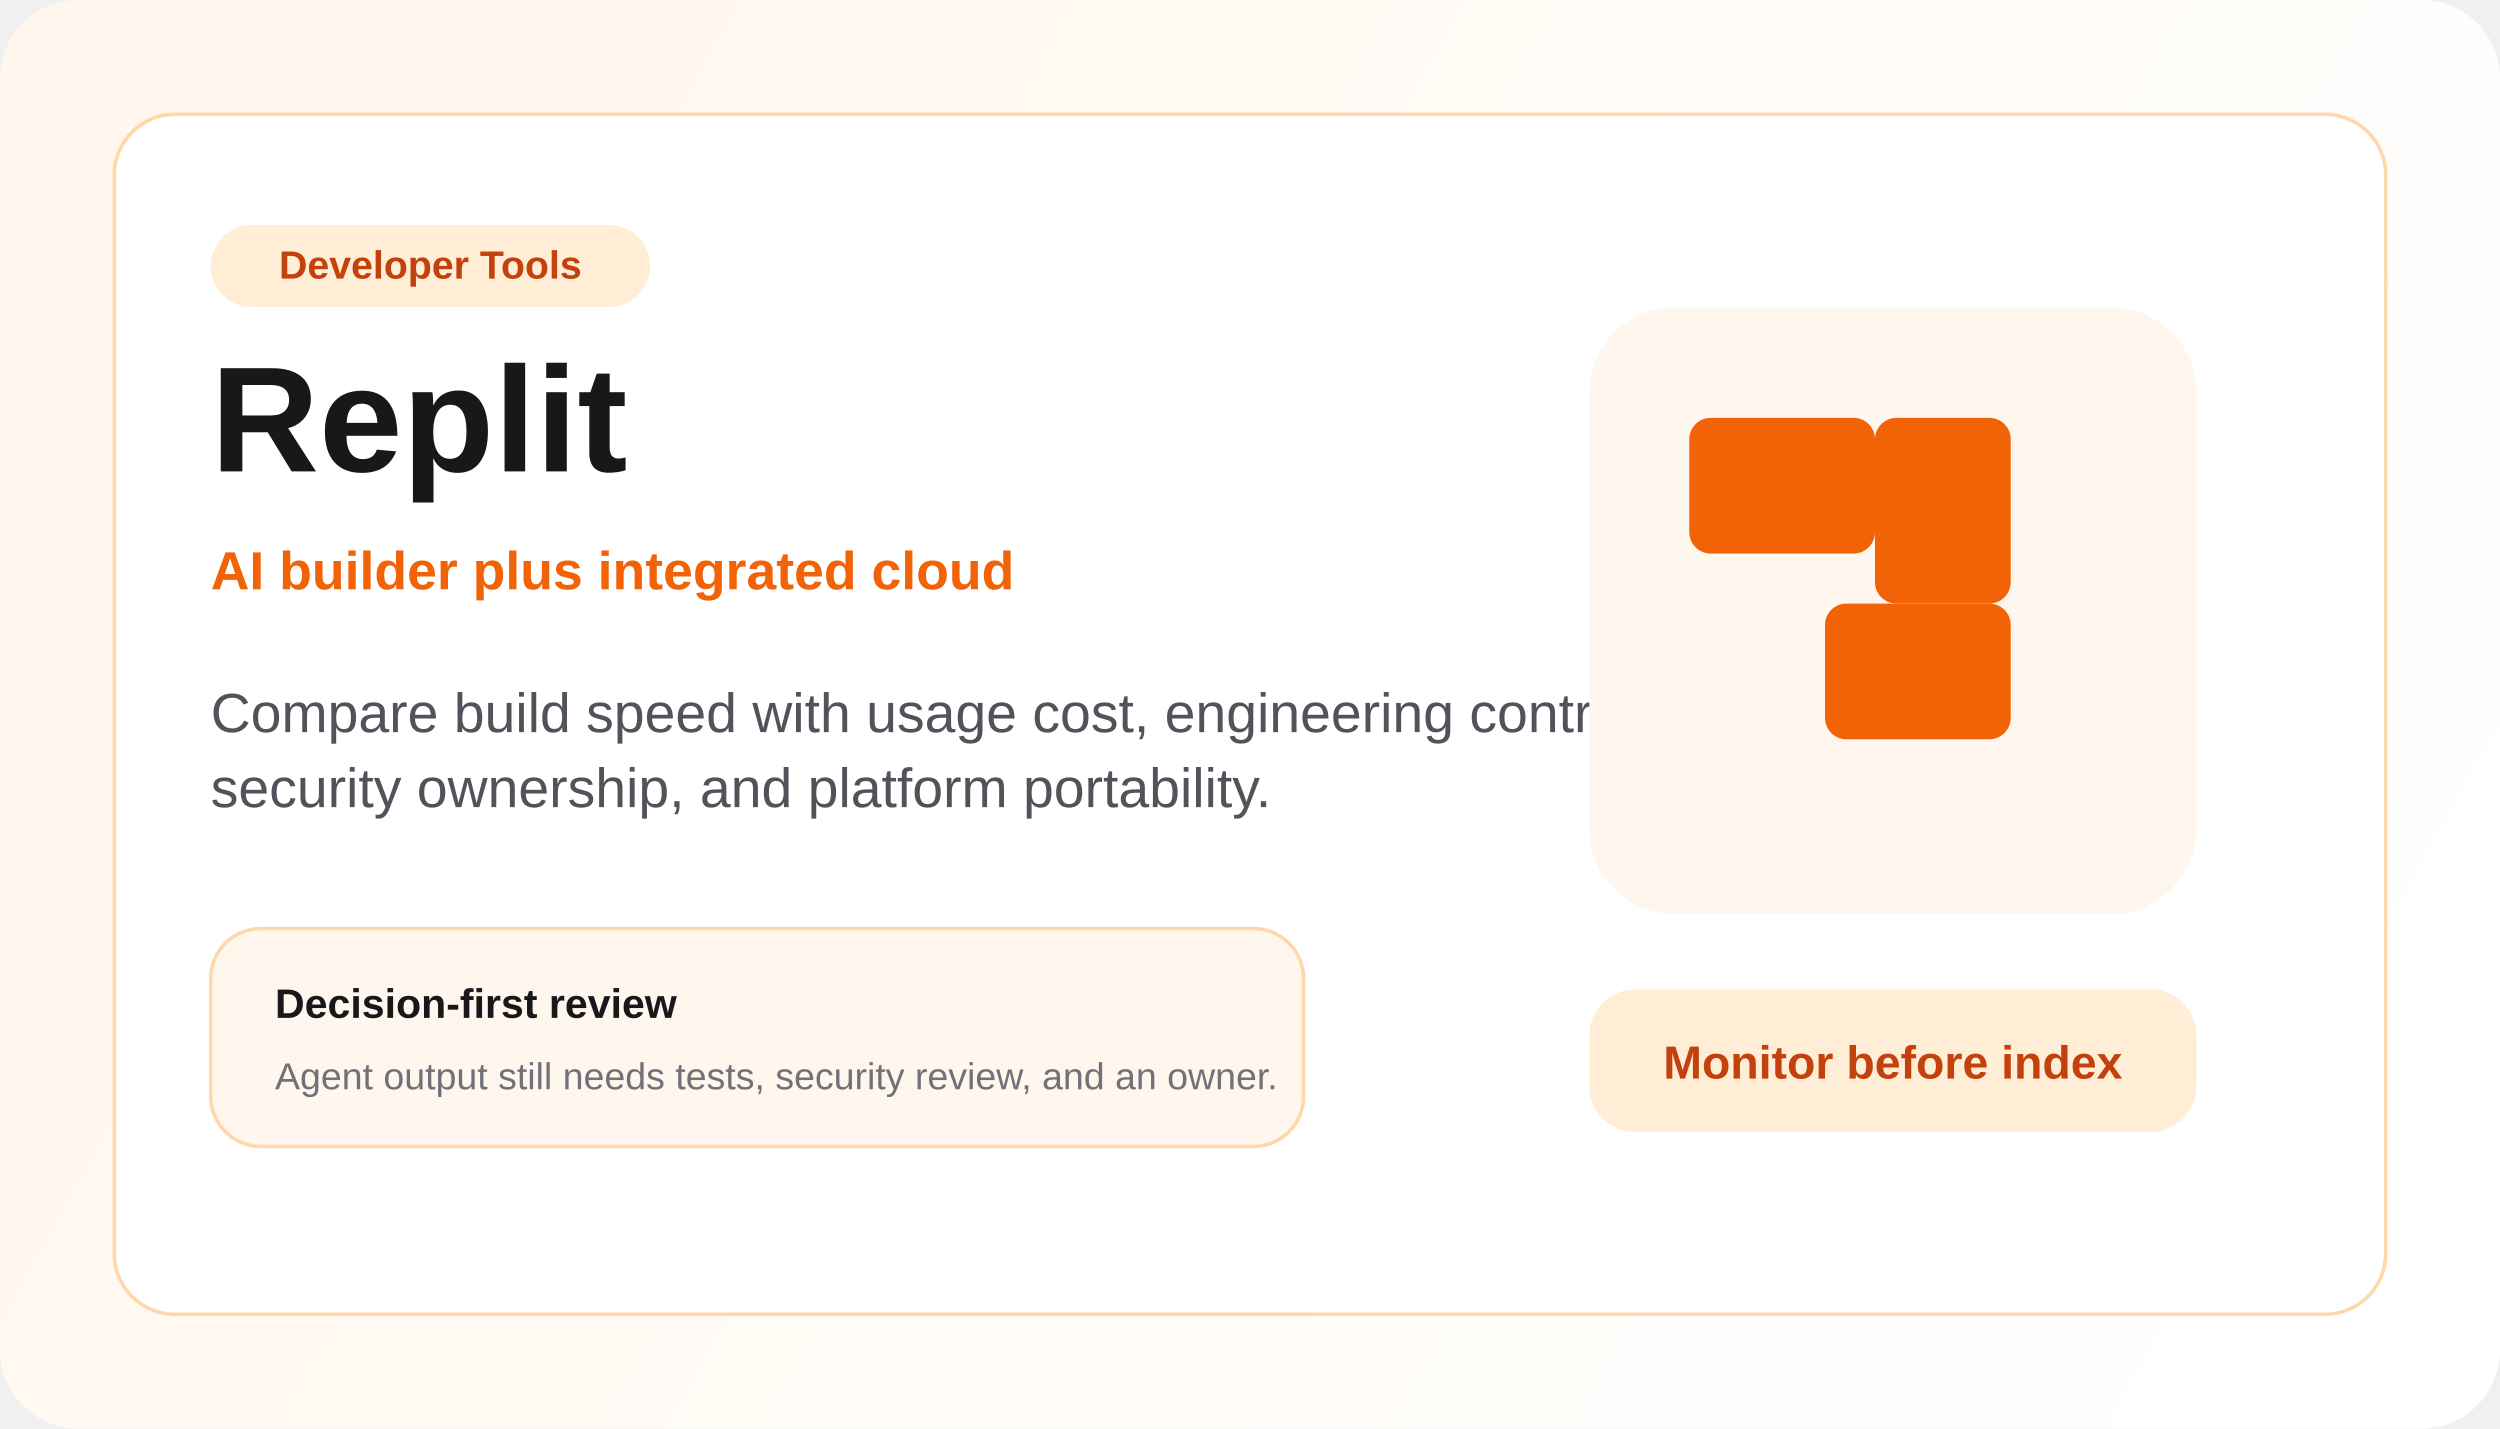
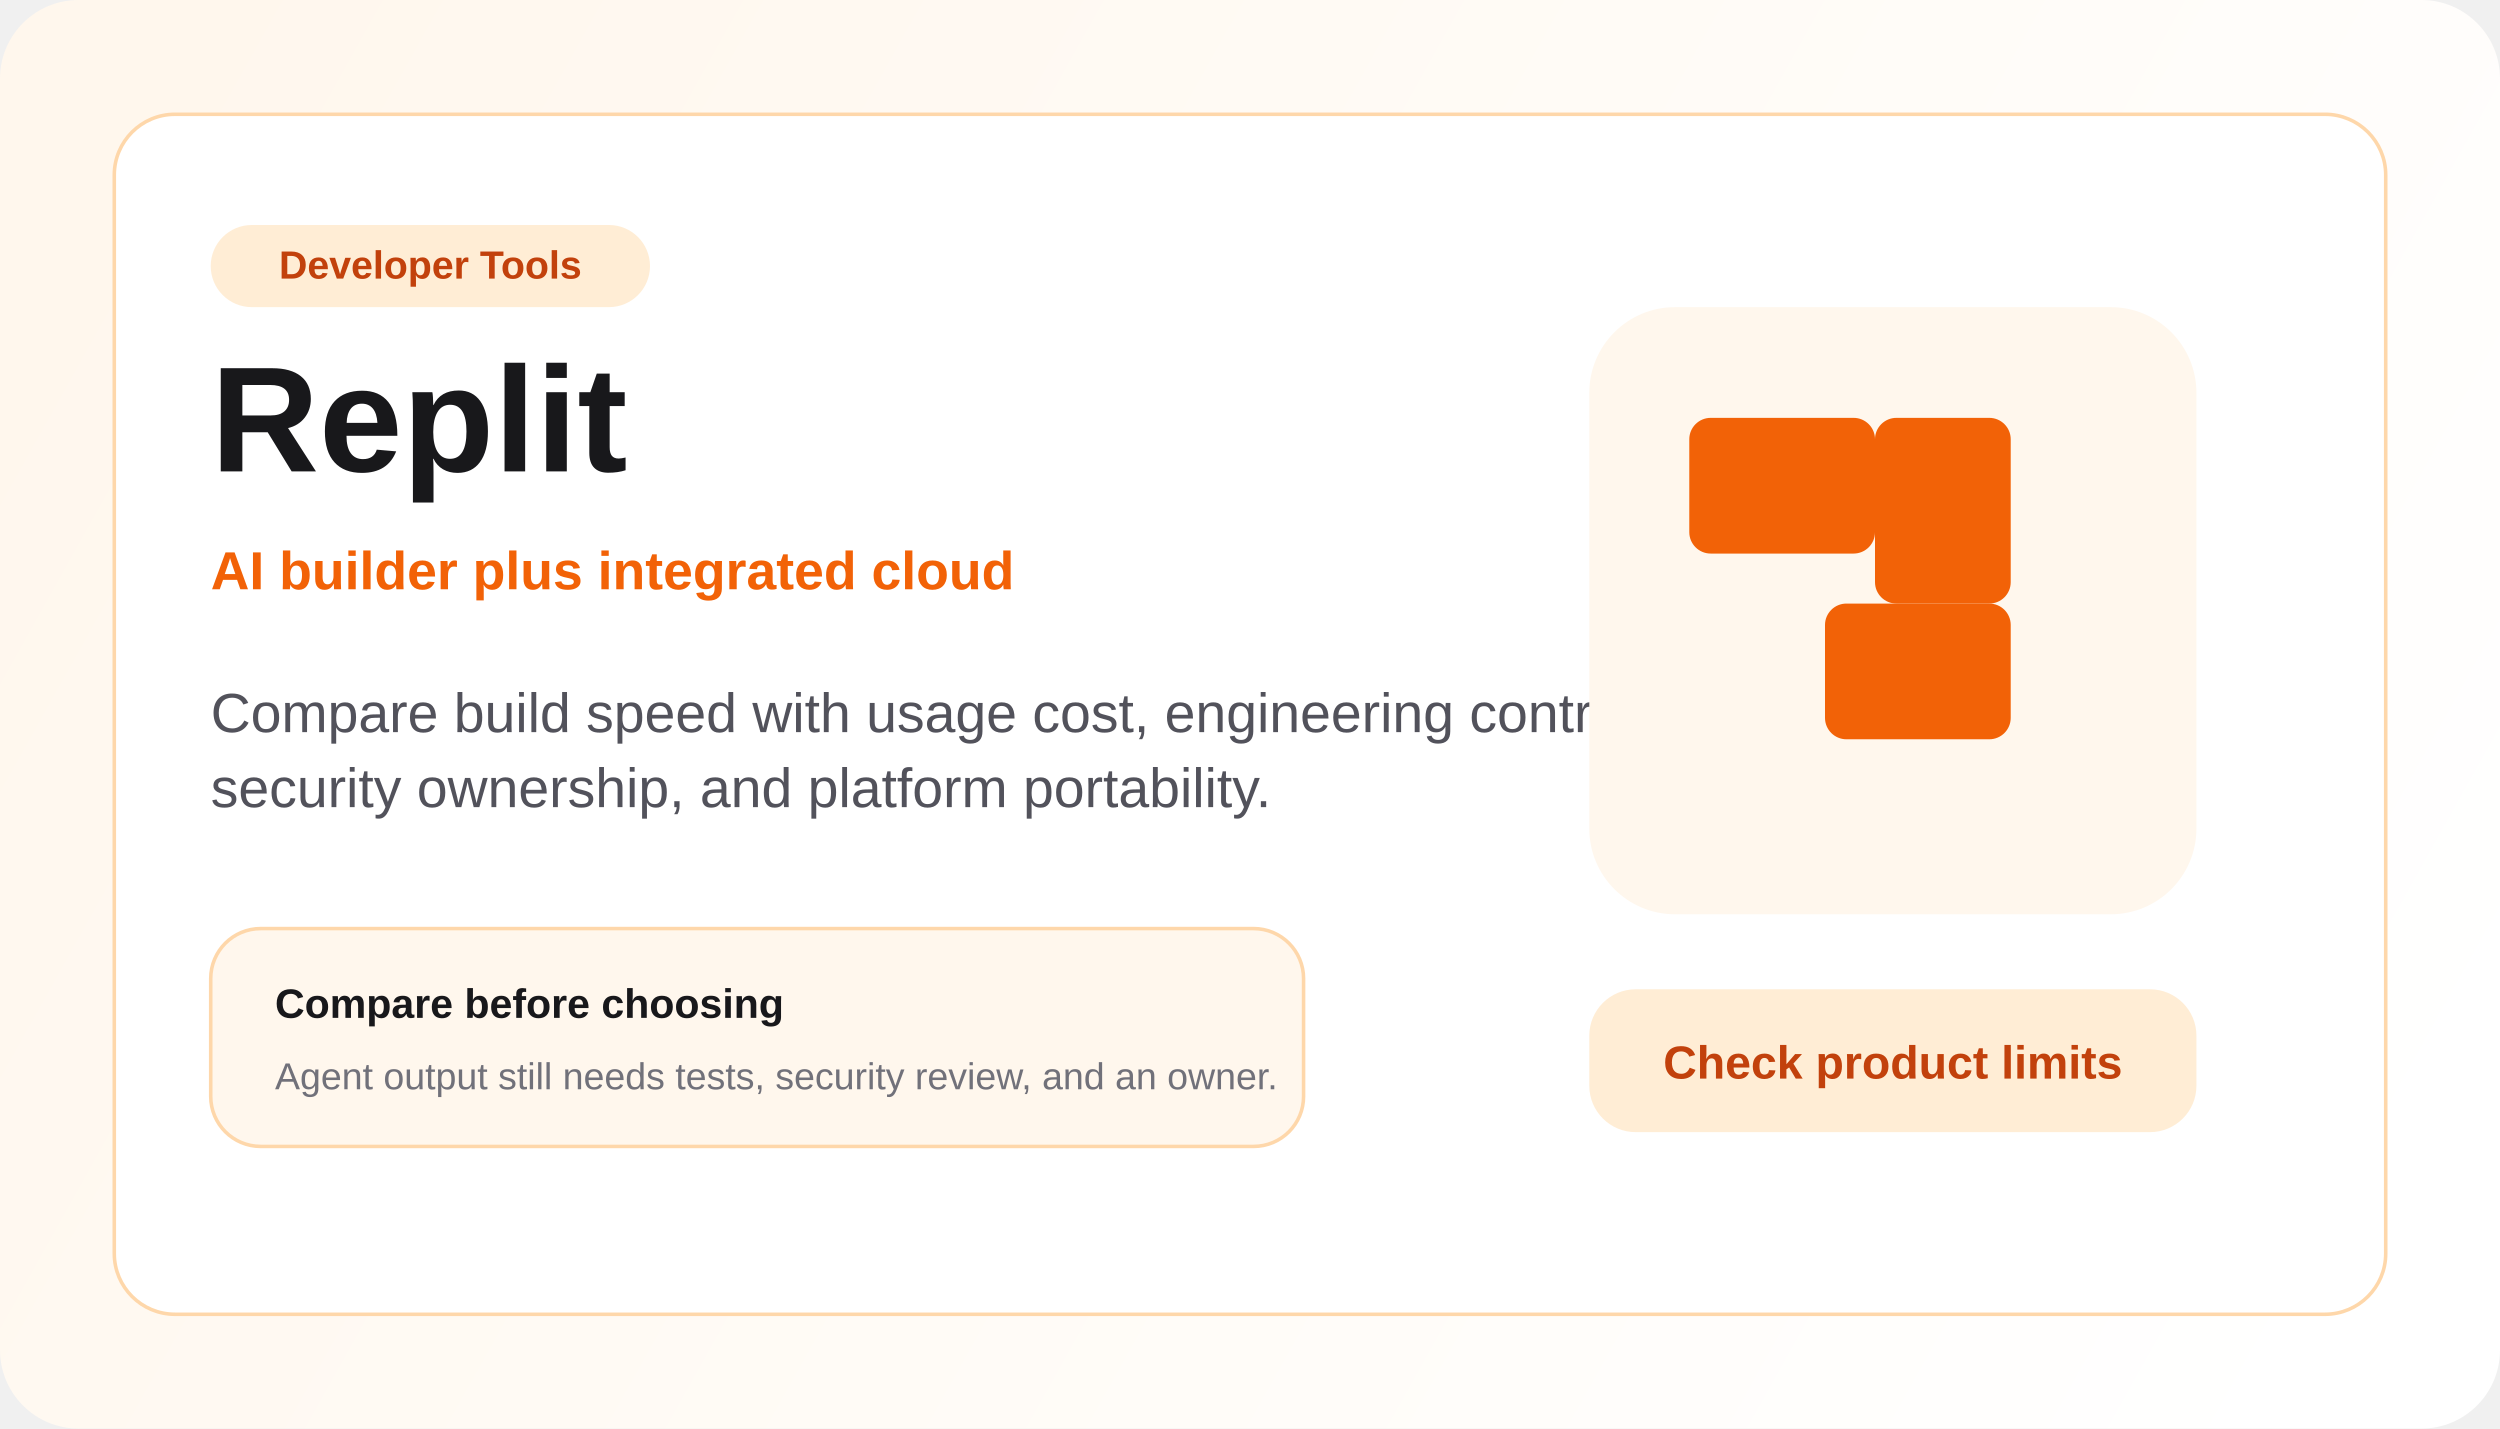
<svg xmlns="http://www.w3.org/2000/svg" width="1400" height="800" viewBox="0 0 1400 800" fill="none">
  <defs>
    <linearGradient id="replit-bg" x1="80" y1="60" x2="1310" y2="748" gradientUnits="userSpaceOnUse">
      <stop stop-color="#FFF7ED" />
      <stop offset="1" stop-color="#FFFFFF" />
    </linearGradient>
  </defs>
  <rect width="1400" height="800" rx="44" fill="url(#replit-bg)" />
  <rect x="64" y="64" width="1272" height="672" rx="34" fill="white" stroke="#FED7AA" stroke-width="2" />
  <rect x="118" y="126" width="246" height="46" rx="23" fill="#FFEDD5" />
  <text x="241" y="156" text-anchor="middle" font-family="Arial, sans-serif" font-size="22" font-weight="700" fill="#C2410C">Developer Tools</text>
  <text x="118" y="264" font-family="Arial, sans-serif" font-size="84" font-weight="800" fill="#18181B">Replit</text>
  <text x="118" y="330" font-family="Arial, sans-serif" font-size="30" font-weight="700" fill="#F26207">AI builder plus integrated cloud</text>
  <text x="118" y="410" font-family="Arial, sans-serif" font-size="31" font-weight="500" fill="#52525B">Compare build speed with usage cost, engineering control,</text>
  <text x="118" y="452" font-family="Arial, sans-serif" font-size="31" font-weight="500" fill="#52525B">security ownership, and platform portability.</text>
  <rect x="118" y="520" width="612" height="122" rx="28" fill="#FFF7ED" stroke="#FED7AA" stroke-width="2" />
-   <text x="154" y="570" font-family="Arial, sans-serif" font-size="23" font-weight="700" fill="#18181B">Decision-first review</text>
+   <text x="154" y="570" font-family="Arial, sans-serif" font-size="23" font-weight="700" fill="#18181B">Compare before choosing</text>
  <text x="154" y="610" font-family="Arial, sans-serif" font-size="21" font-weight="500" fill="#71717A">Agent output still needs tests, security review, and an owner.</text>
  <rect x="890" y="172" width="340" height="340" rx="48" fill="#FFF7ED" />
  <rect x="946" y="234" width="104" height="76" rx="12" fill="#F26207" />
  <rect x="1050" y="234" width="76" height="104" rx="12" fill="#F26207" />
  <rect x="1022" y="338" width="104" height="76" rx="12" fill="#F26207" />
  <rect x="890" y="554" width="340" height="80" rx="26" fill="#FFEDD5" />
-   <text x="1060" y="604" text-anchor="middle" font-family="Arial, sans-serif" font-size="26" font-weight="700" fill="#C2410C">Monitor before index</text>
+   <text x="1060" y="604" text-anchor="middle" font-family="Arial, sans-serif" font-size="26" font-weight="700" fill="#C2410C">Check product limits</text>
</svg>
